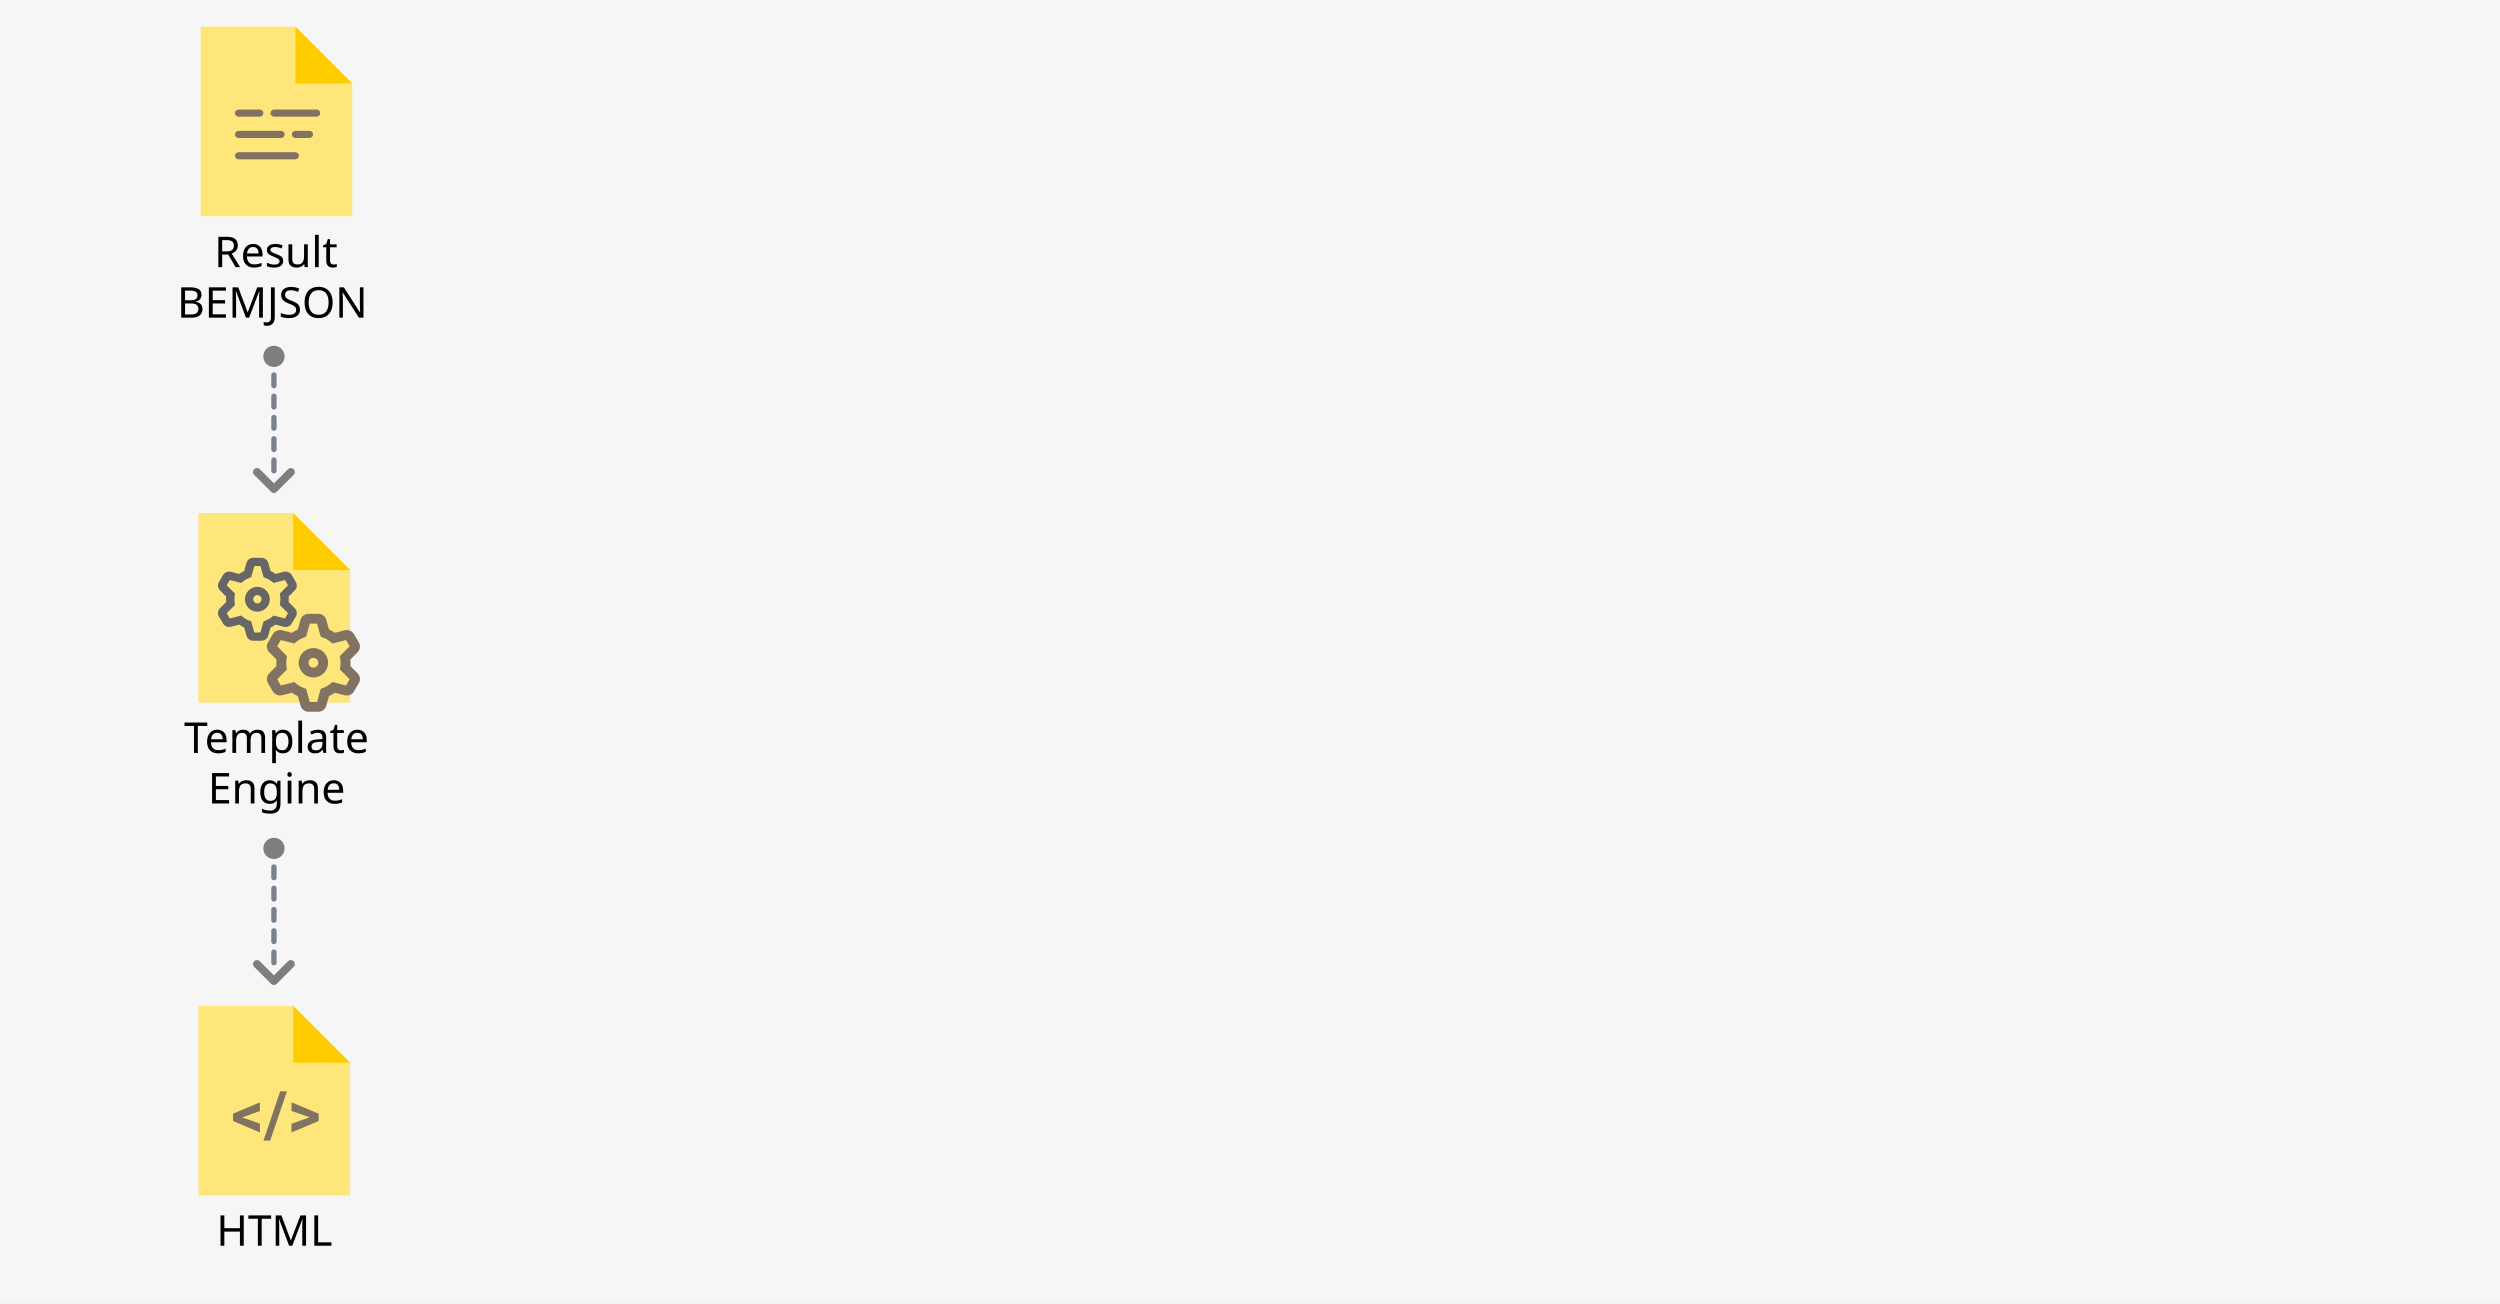
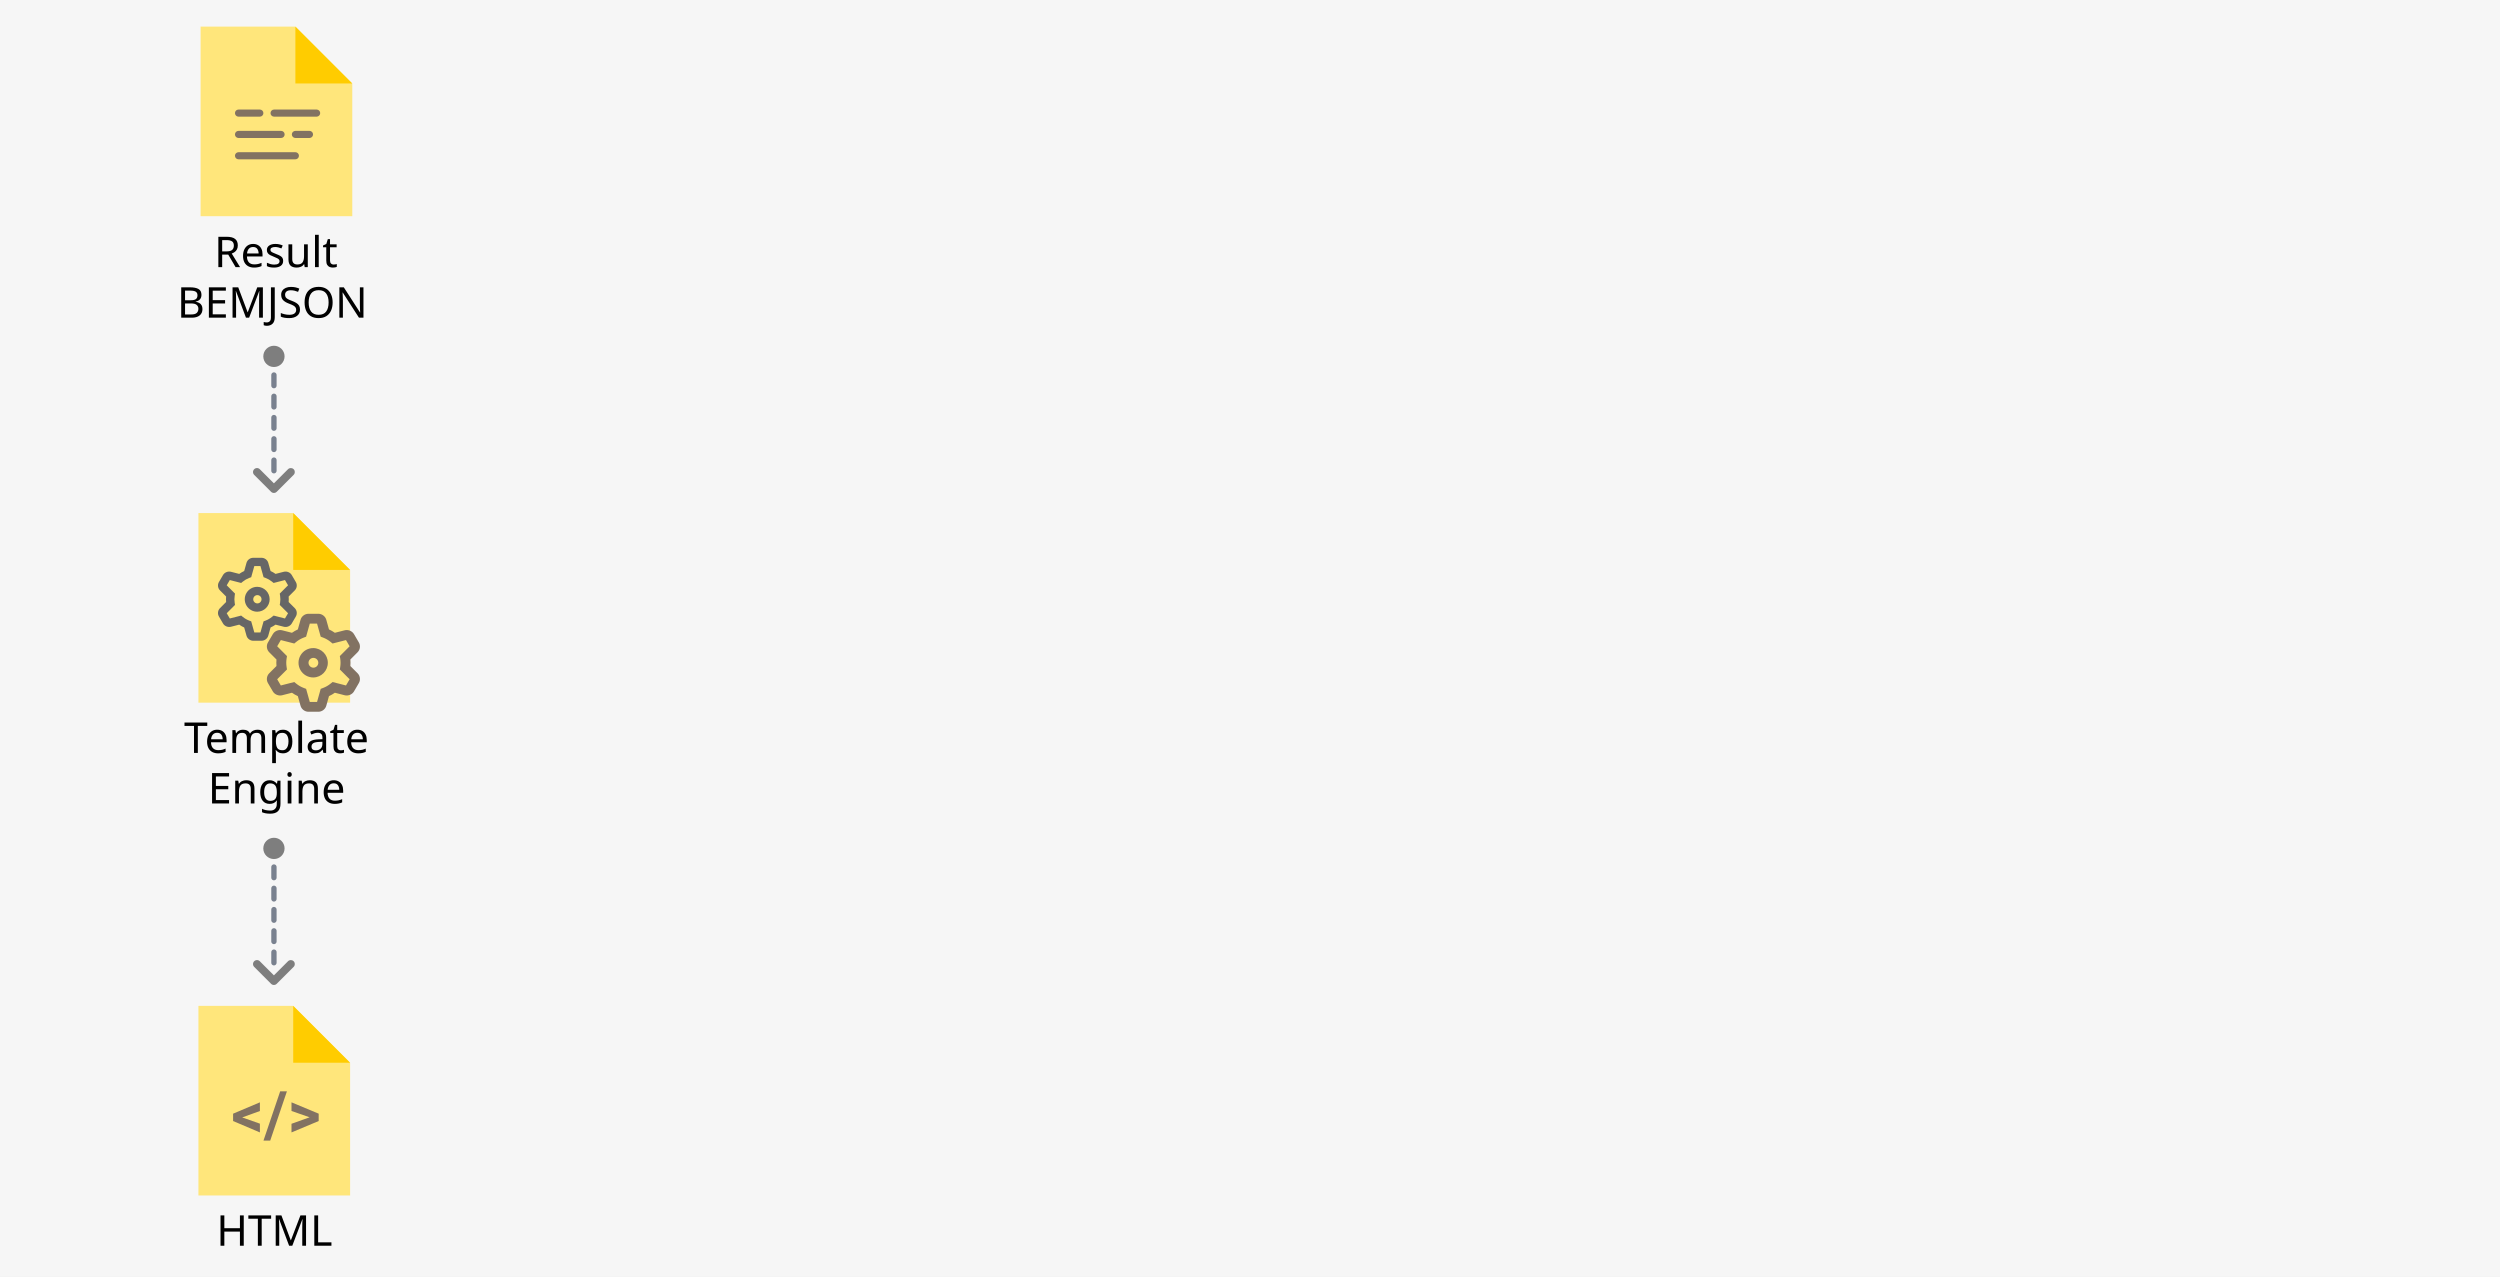
- <svg xmlns="http://www.w3.org/2000/svg" width="940" height="490" viewBox="0 0 940 490">
+ <svg xmlns="http://www.w3.org/2000/svg" width="940" height="480" viewBox="0 0 940 480">
  <g fill="none" fill-rule="evenodd">
-     <path fill="#FFF" opacity=".4" d="M0 0h940v490H0z" />
-     <path fill="#FFE67B" d="M110.252 378.206H74.607v71.29h57.032v-49.903z" />
-     <path fill="#FC0" d="M110.252 378.206v21.387h21.387z" />
-     <text font-family="YandexSansText-Regular, Yandex Sans Text" font-size="16" fill="#000" transform="translate(63.47 377.485)">
-       <tspan x="17.9" y="90.918">HTML</tspan>
+     <path fill="#FFF" fill-rule="nonzero" opacity=".4" d="M0 0h940v480H0z" />
+     <path fill="#FFE67B" fill-rule="nonzero" d="M110.252 378.206H74.607v71.29h57.032v-49.903z" />
+     <path fill="#FC0" fill-rule="nonzero" d="M110.252 378.206v21.387h21.387z" />
+     <text transform="translate(80.47 452.485)" font-size="16" font-family="YandexSansText-Regular, Yandex Sans Text" fill="#000">
+       <tspan x=".9" y="15.918">HTML</tspan>
    </text>
-     <text font-family="Roboto-Bold, Roboto" font-size="24" font-weight="bold" fill="#827262" transform="translate(63.47 377.485)">
-       <tspan x="23.53" y="49.915">&lt;/&gt;</tspan>
+     <text transform="translate(86.47 404.485)" font-size="24" font-family="Roboto-Bold, Roboto" fill="#827262" font-weight="bold">
+       <tspan x=".53" y="22.915">&lt;/&gt;</tspan>
    </text>
    <g transform="matrix(0 1 1 0 95 315)">
      <path d="M55.352 7.983a1.49 1.49 0 0 0-.439-1.055l-6.37-6.37a1.504 1.504 0 0 0-2.56 1.061c0 .398.157.78.438 1.06l5.307 5.306-5.307 5.307a1.504 1.504 0 0 0 .004 2.118c.59.59 1.534.587 2.118.003l6.37-6.37a1.49 1.49 0 0 0 .435-1.054l.004-.006z" fill="#7E7E7E" fill-rule="nonzero" />
      <path d="M11 8h39" stroke="#79818F" stroke-width="2" stroke-linecap="round" stroke-dasharray="4,4" />
      <circle fill="#7E7E7E" fill-rule="nonzero" cx="4" cy="8" r="4" />
    </g>
    <g transform="matrix(0 1 1 0 95 130)">
      <path d="M55.352 7.983a1.49 1.49 0 0 0-.439-1.055l-6.37-6.37a1.504 1.504 0 0 0-2.56 1.061c0 .398.157.78.438 1.06l5.307 5.306-5.307 5.307a1.504 1.504 0 0 0 .004 2.118c.59.59 1.534.587 2.118.003l6.37-6.37a1.49 1.49 0 0 0 .435-1.054l.004-.006z" fill="#7E7E7E" fill-rule="nonzero" />
      <path d="M11 8h39" stroke="#79818F" stroke-width="2" stroke-linecap="round" stroke-dasharray="4,4" />
      <circle fill="#7E7E7E" fill-rule="nonzero" cx="4" cy="8" r="4" />
    </g>
-     <path fill="#FFE67B" d="M110.252 192.907H74.607v71.29h57.032v-49.903z" />
-     <path fill="#FC0" d="M110.252 192.907v21.387h21.387z" />
-     <text font-family="YandexSansText-Regular, Yandex Sans Text" font-size="16" fill="#000" transform="translate(66.967 192.907)">
-       <tspan x="2.248" y="90.197">Template </tspan>
-       <tspan x="11.224" y="109.197">Engine</tspan>
-     </text>
-     <path d="M98.345 240.92h-3.137c-1.156 0-2.217-.8-2.526-1.9l-.862-3.078a11.794 11.794 0 0 1-1.874-1.077l-3.144.805c-1.096.281-2.368-.248-2.93-1.209l-1.57-2.68c-.578-.987-.407-2.294.406-3.107l2.312-2.317a11.829 11.829 0 0 1 0-2.066l-2.313-2.317c-.812-.814-.983-2.121-.403-3.108l1.568-2.68c.562-.96 1.833-1.486 2.929-1.207l3.145.805a11.794 11.794 0 0 1 1.874-1.077l.862-3.079c.309-1.1 1.37-1.898 2.526-1.898h3.137c1.156 0 2.217.798 2.525 1.898l.863 3.079c.656.3 1.282.66 1.873 1.077l3.145-.805c1.096-.28 2.369.248 2.93 1.208l1.57 2.68a2.6 2.6 0 0 1-.407 3.108l-2.311 2.316a11.847 11.847 0 0 1 0 2.066l2.313 2.318c.812.814.982 2.12.404 3.107l-1.569 2.68c-.562.96-1.833 1.49-2.929 1.208l-3.146-.805a11.76 11.76 0 0 1-1.873 1.077l-.863 3.079c-.308 1.1-1.37 1.898-2.525 1.898zm-2.724-3.12h2.31l1.17-4.174.746-.282a8.624 8.624 0 0 0 2.404-1.383l.622-.507 4.277 1.095 1.155-1.974-3.117-3.125.123-.776a8.6 8.6 0 0 0 0-2.7l-.123-.775 3.117-3.125-1.155-1.975-4.277 1.095-.622-.507a8.662 8.662 0 0 0-2.404-1.383l-.746-.281-1.17-4.174h-2.31l-1.169 4.174-.746.281a8.662 8.662 0 0 0-2.404 1.383l-.622.507-4.277-1.095-1.155 1.975 3.117 3.125-.123.776a8.6 8.6 0 0 0 0 2.7l.123.775-3.117 3.125 1.155 1.974 4.277-1.095.622.507a8.624 8.624 0 0 0 2.404 1.383l.746.282 1.169 4.174zm1.155-7.797a4.678 4.678 0 1 1 0-9.357 4.678 4.678 0 0 1 0 9.357zm1.56-4.679a1.56 1.56 0 1 0-3.12 0 1.56 1.56 0 0 0 3.12 0z" fill="#666" />
-     <path d="M119.694 267.622h-3.706c-1.365 0-2.619-.943-2.983-2.243l-1.019-3.636a13.93 13.93 0 0 1-2.213-1.273l-3.715.952c-1.294.332-2.797-.293-3.46-1.428l-1.855-3.167c-.682-1.165-.48-2.708.48-3.669l2.731-2.737a13.973 13.973 0 0 1 0-2.44l-2.733-2.738c-.958-.961-1.16-2.505-.476-3.671l1.853-3.166c.663-1.133 2.165-1.755 3.46-1.425l3.715.951a13.93 13.93 0 0 1 2.213-1.273l1.019-3.636c.364-1.3 1.619-2.243 2.983-2.243h3.706c1.365 0 2.619.943 2.983 2.243l1.018 3.636a13.93 13.93 0 0 1 2.214 1.273l3.714-.951c1.295-.331 2.798.292 3.461 1.426l1.854 3.167c.683 1.166.481 2.71-.48 3.67l-2.73 2.737a13.994 13.994 0 0 1 0 2.44l2.732 2.738c.96.961 1.16 2.505.477 3.67l-1.853 3.166c-.664 1.133-2.165 1.76-3.46 1.427l-3.715-.952a13.93 13.93 0 0 1-2.214 1.273l-1.018 3.636c-.364 1.3-1.619 2.243-2.983 2.243zm-3.218-3.684h2.73l1.38-4.93.882-.334a10.187 10.187 0 0 0 2.84-1.634l.734-.598 5.052 1.294 1.365-2.333-3.682-3.691.146-.917a10.158 10.158 0 0 0 0-3.188l-.146-.917 3.682-3.691-1.365-2.332-5.052 1.293-.734-.599a10.232 10.232 0 0 0-2.84-1.634l-.881-.332-1.381-4.93h-2.73l-1.38 4.93-.882.332a10.232 10.232 0 0 0-2.84 1.634l-.735.599-5.051-1.293-1.365 2.332 3.682 3.691-.146.917a10.158 10.158 0 0 0 0 3.188l.146.917-3.682 3.691 1.365 2.333 5.051-1.294.735.598a10.187 10.187 0 0 0 2.84 1.634l.881.334 1.381 4.93zm1.365-9.21a5.526 5.526 0 1 1 0-11.053 5.526 5.526 0 0 1 0 11.052zm1.842-5.527a1.842 1.842 0 1 0-3.684 0 1.842 1.842 0 0 0 3.684 0z" fill="#827262" />
-     <g>
-       <path fill="#FFE67B" d="M111.067 10H75.422v71.29h57.032V31.387z" />
-       <path fill="#FC0" d="M111.067 10v21.387h21.387z" />
-       <text font-family="YandexSansText-Regular, Yandex Sans Text" font-size="16" fill="#000" transform="translate(64.398 10)">
-         <tspan x="16.156" y="90.45">Result </tspan>
-         <tspan x="2.196" y="109.45">BEMJSON</tspan>
+     <path fill="#FFE67B" fill-rule="nonzero" d="M110.252 192.907H74.607v71.29h57.032v-49.903z" />
+     <path fill="#FC0" fill-rule="nonzero" d="M110.252 192.907v21.387h21.387z" />
+     <g font-size="16" font-family="YandexSansText-Regular, Yandex Sans Text" fill="#000">
+       <text transform="translate(68.967 267.907)">
+         <tspan x=".248" y="15.197">Template</tspan>
      </text>
-       <path d="M88.343 50.546c0-.738.601-1.336 1.33-1.336h16.053a1.337 1.337 0 0 1 0 2.673H89.673a1.33 1.33 0 0 1-1.33-1.337zm21.387 0a1.34 1.34 0 0 1 1.342-1.336h5.335a1.337 1.337 0 0 1 0 2.673h-5.334a1.337 1.337 0 0 1-1.343-1.337zm-21.387-8.02c0-.738.598-1.336 1.333-1.336h8.028a1.33 1.33 0 0 1 1.332 1.336c0 .739-.598 1.337-1.332 1.337h-8.028a1.331 1.331 0 0 1-1.333-1.337zm13.367 0c0-.738.601-1.336 1.33-1.336h16.053a1.337 1.337 0 0 1 0 2.673H103.04a1.33 1.33 0 0 1-1.33-1.337zm-13.367 16.04c0-.738.595-1.336 1.337-1.336h21.386c.739 0 1.337.593 1.337 1.336 0 .739-.595 1.337-1.337 1.337H89.68a1.333 1.333 0 0 1-1.337-1.337z" fill="#827262" fill-rule="nonzero" />
+       <text transform="translate(68.967 267.907)">
+         <tspan x="9.224" y="34.197">Engine</tspan>
+       </text>
    </g>
+     <path d="M98.345 240.92h-3.137c-1.156 0-2.217-.8-2.526-1.9l-.862-3.078c-.656-.3-1.284-.661-1.874-1.077l-3.144.805c-1.096.281-2.368-.248-2.93-1.209l-1.57-2.68c-.578-.987-.407-2.294.406-3.107l2.312-2.317c-.06-.687-.06-1.379 0-2.066l-2.313-2.317c-.812-.814-.983-2.121-.403-3.108l1.568-2.68c.562-.96 1.833-1.486 2.929-1.207l3.145.805a11.77 11.77 0 0 1 1.874-1.077l.862-3.079c.309-1.1 1.37-1.898 2.526-1.898h3.137c1.156 0 2.217.798 2.525 1.898l.863 3.079c.656.3 1.282.66 1.873 1.077l3.145-.805c1.096-.28 2.369.248 2.93 1.208l1.57 2.68a2.6 2.6 0 0 1-.407 3.108l-2.311 2.316c.06.687.06 1.379 0 2.066l2.313 2.318c.812.814.982 2.12.404 3.107l-1.569 2.68c-.562.96-1.833 1.49-2.929 1.208l-3.146-.805a11.76 11.76 0 0 1-1.873 1.077l-.863 3.079c-.308 1.1-1.37 1.898-2.525 1.898v.001zm-2.724-3.12h2.31l1.17-4.174.746-.282a8.624 8.624 0 0 0 2.404-1.383l.622-.507 4.277 1.095 1.155-1.974-3.117-3.125.123-.776a8.6 8.6 0 0 0 0-2.7l-.123-.775 3.117-3.125-1.155-1.975-4.277 1.095-.622-.507a8.662 8.662 0 0 0-2.404-1.383l-.746-.281-1.17-4.174h-2.31l-1.169 4.174-.746.281a8.662 8.662 0 0 0-2.404 1.383l-.622.507-4.277-1.095-1.155 1.975 3.117 3.125-.123.776a8.6 8.6 0 0 0 0 2.7l.123.775-3.117 3.125 1.155 1.974 4.277-1.095.622.507a8.624 8.624 0 0 0 2.404 1.383l.746.282 1.169 4.174zm1.155-7.797a4.679 4.679 0 1 1 0-9.357 4.679 4.679 0 0 1 0 9.357zm1.56-4.679a1.56 1.56 0 1 0-3.12 0 1.56 1.56 0 0 0 3.12 0z" fill="#666" fill-rule="nonzero" />
+     <path d="M119.694 267.622h-3.706c-1.365 0-2.619-.943-2.983-2.243l-1.019-3.636a13.93 13.93 0 0 1-2.213-1.273l-3.715.952c-1.294.332-2.797-.293-3.46-1.428l-1.855-3.167c-.682-1.165-.48-2.708.48-3.669l2.731-2.737a13.973 13.973 0 0 1 0-2.44l-2.733-2.738c-.958-.961-1.16-2.505-.476-3.671l1.853-3.166c.663-1.133 2.165-1.755 3.46-1.425l3.715.951a13.93 13.93 0 0 1 2.213-1.273l1.019-3.636c.364-1.3 1.619-2.243 2.983-2.243h3.706c1.365 0 2.619.943 2.983 2.243l1.018 3.636a13.93 13.93 0 0 1 2.214 1.273l3.714-.951c1.295-.331 2.798.292 3.461 1.426l1.854 3.167c.683 1.166.481 2.71-.48 3.67l-2.73 2.737c.071.812.071 1.628 0 2.44l2.732 2.738c.96.961 1.16 2.505.477 3.67l-1.853 3.166c-.664 1.133-2.165 1.76-3.46 1.427l-3.715-.952a13.93 13.93 0 0 1-2.214 1.273l-1.018 3.636c-.364 1.3-1.619 2.243-2.983 2.243zm-3.218-3.684h2.73l1.38-4.93.882-.334a10.187 10.187 0 0 0 2.84-1.634l.734-.598 5.052 1.294 1.365-2.333-3.682-3.691.146-.917a10.158 10.158 0 0 0 0-3.188l-.146-.917 3.682-3.691-1.365-2.332-5.052 1.293-.734-.599a10.232 10.232 0 0 0-2.84-1.634l-.881-.332-1.381-4.93h-2.73l-1.38 4.93-.882.332c-1.028.389-1.987.94-2.84 1.634l-.735.599-5.051-1.293-1.365 2.332 3.682 3.691-.146.917a10.158 10.158 0 0 0 0 3.188l.146.917-3.682 3.691 1.365 2.333 5.051-1.294.735.598a10.187 10.187 0 0 0 2.84 1.634l.881.334 1.381 4.93zm1.365-9.21a5.526 5.526 0 1 1 0-11.051 5.526 5.526 0 0 1 0 11.05v.001zm1.842-5.527a1.842 1.842 0 1 0-3.684 0 1.842 1.842 0 0 0 3.684 0z" fill="#827262" fill-rule="nonzero" />
+     <path fill="#FFE67B" fill-rule="nonzero" d="M111.067 10H75.422v71.29h57.032V31.387z" />
+     <path fill="#FC0" fill-rule="nonzero" d="M111.067 10v21.387h21.387z" />
+     <g font-size="16" font-family="YandexSansText-Regular, Yandex Sans Text" fill="#000">
+       <text transform="translate(66.398 85)">
+         <tspan x="14.156" y="15.45">Result</tspan>
+       </text>
+       <text transform="translate(66.398 85)">
+         <tspan x=".196" y="34.45">BEMJSON</tspan>
+       </text>
+     </g>
+     <path d="M88.343 50.546c0-.738.601-1.336 1.33-1.336h16.053a1.337 1.337 0 0 1 0 2.673H89.673a1.33 1.33 0 0 1-1.33-1.337zm21.387 0a1.34 1.34 0 0 1 1.342-1.336h5.335a1.337 1.337 0 0 1 0 2.673h-5.334a1.337 1.337 0 0 1-1.343-1.337zm-21.387-8.02c0-.738.598-1.336 1.333-1.336h8.028a1.33 1.33 0 0 1 1.332 1.336c0 .739-.598 1.337-1.332 1.337h-8.028a1.331 1.331 0 0 1-1.333-1.337zm13.367 0c0-.738.601-1.336 1.33-1.336h16.053a1.337 1.337 0 0 1 0 2.673H103.04a1.33 1.33 0 0 1-1.33-1.337zm-13.367 16.04c0-.738.595-1.336 1.337-1.336h21.386c.739 0 1.337.593 1.337 1.336 0 .739-.595 1.337-1.337 1.337H89.68a1.333 1.333 0 0 1-1.337-1.337z" fill="#827262" fill-rule="nonzero" />
  </g>
</svg>
